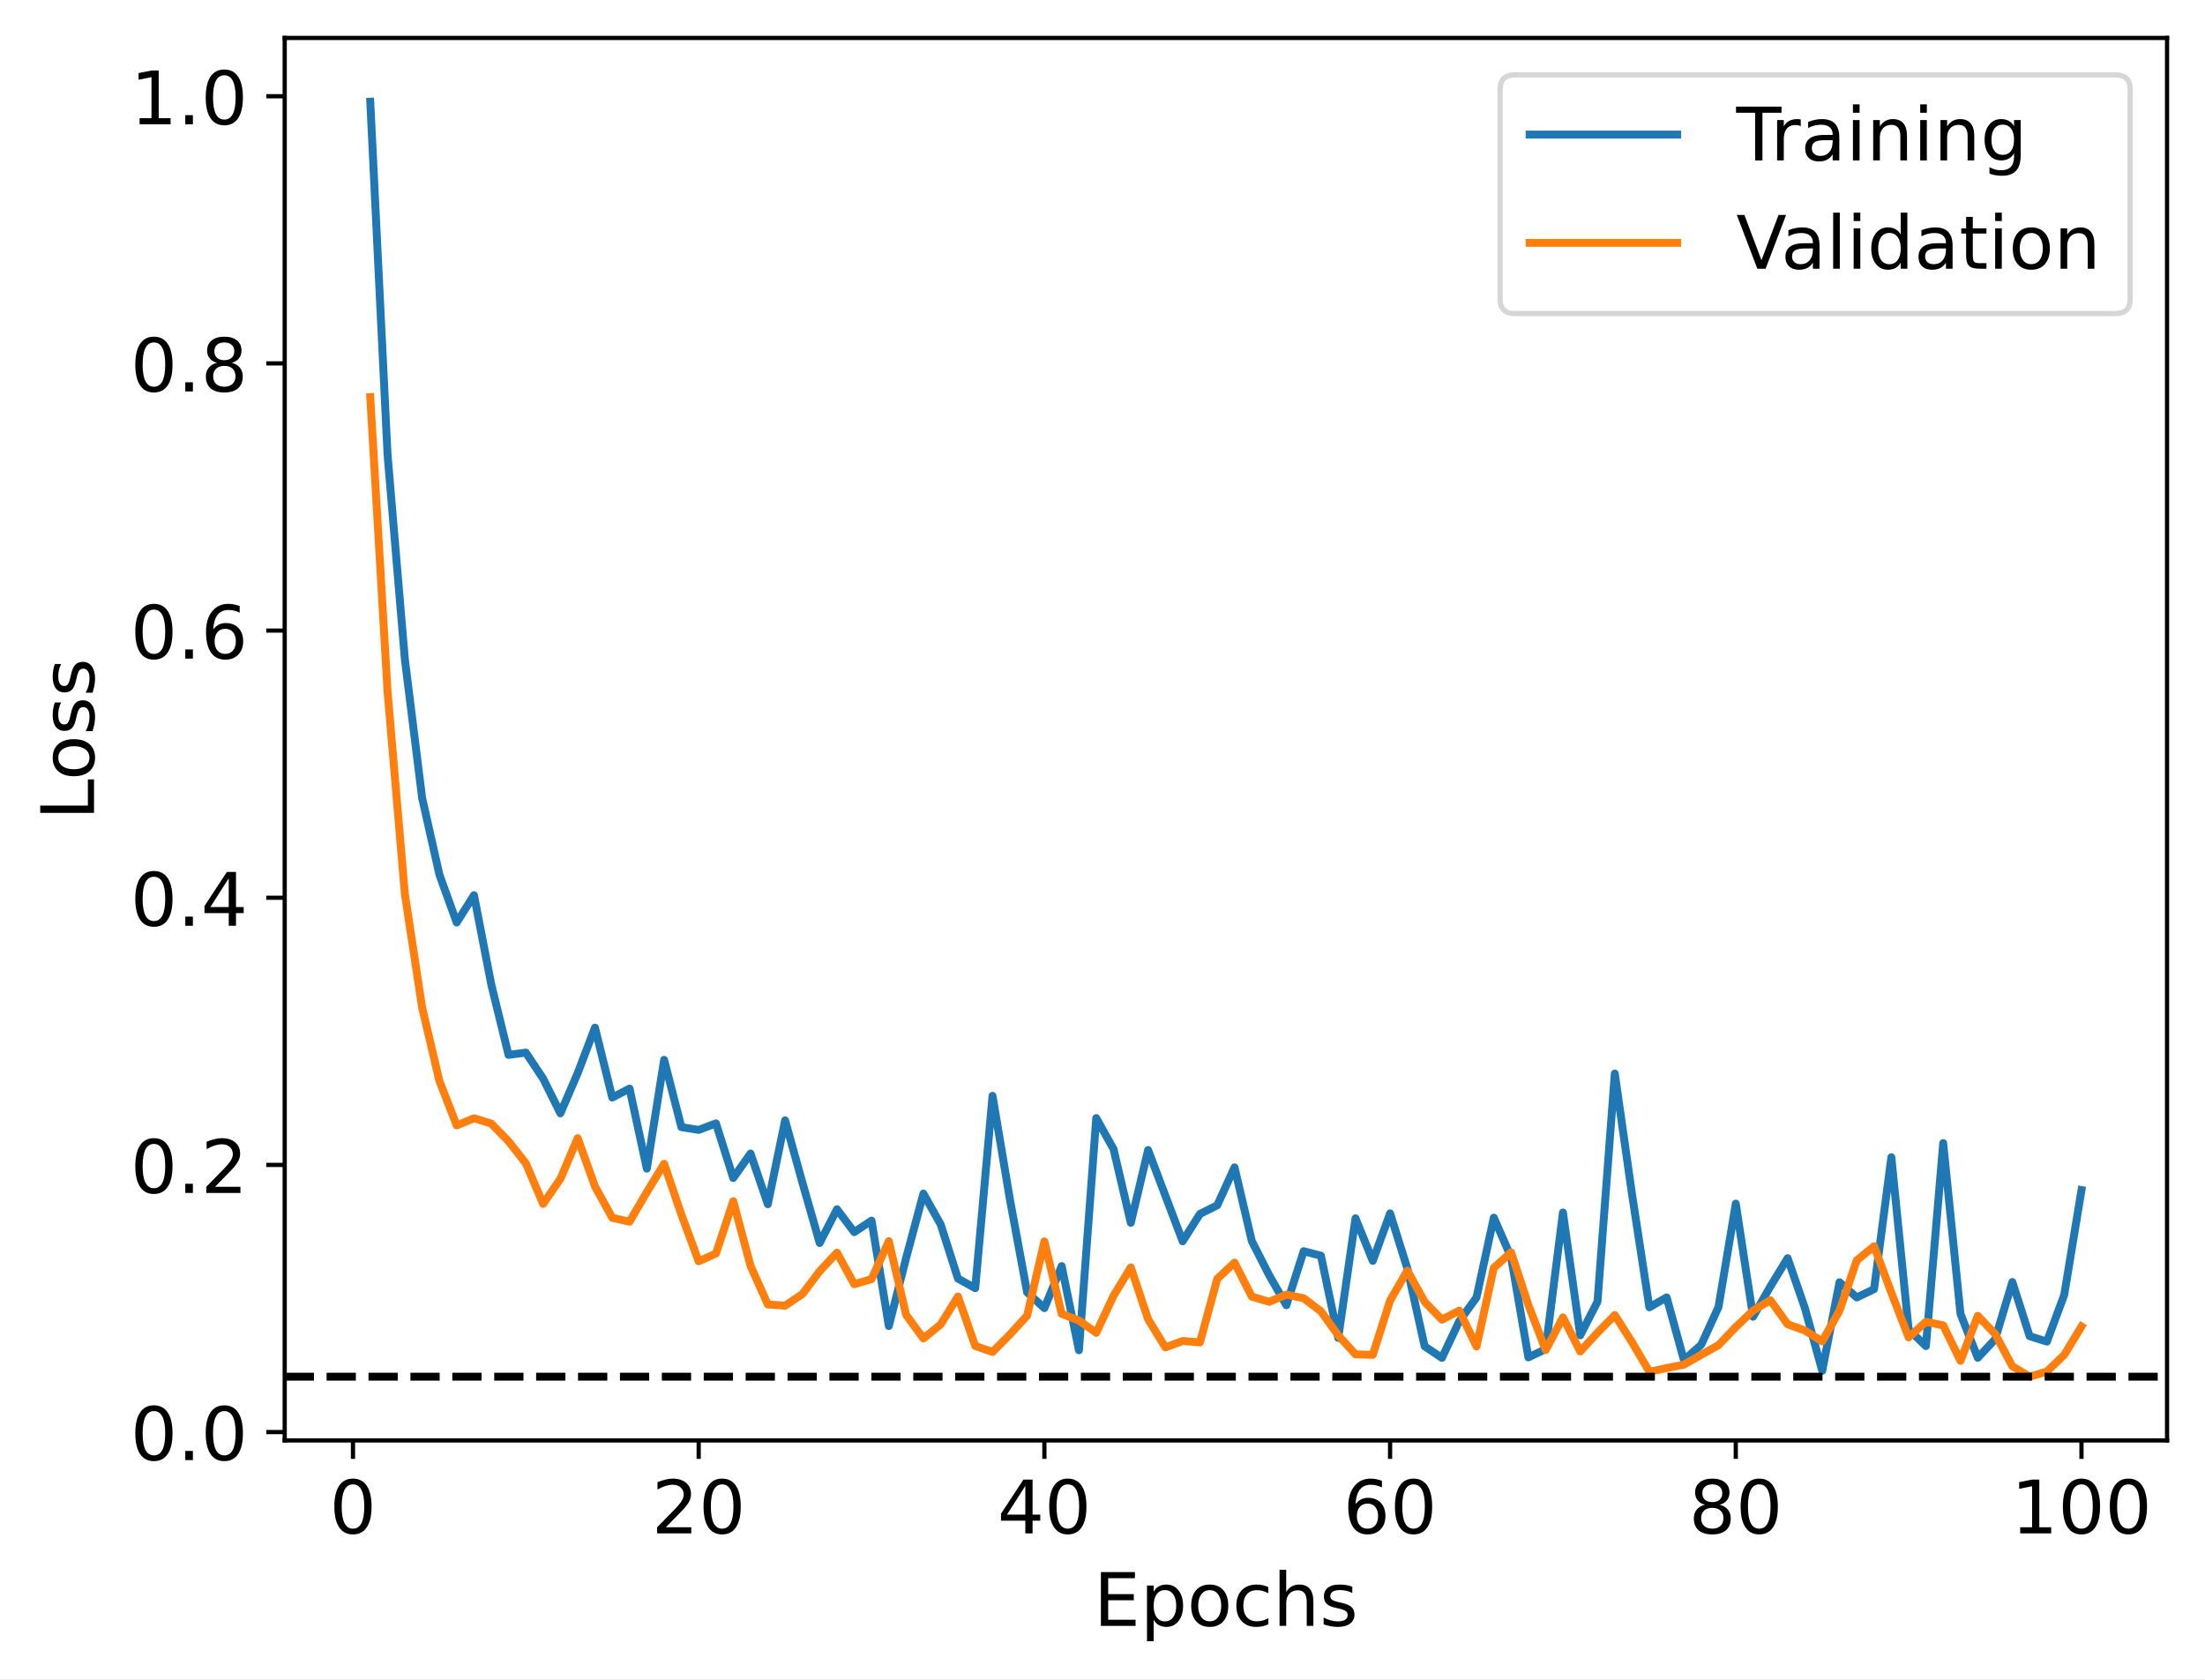
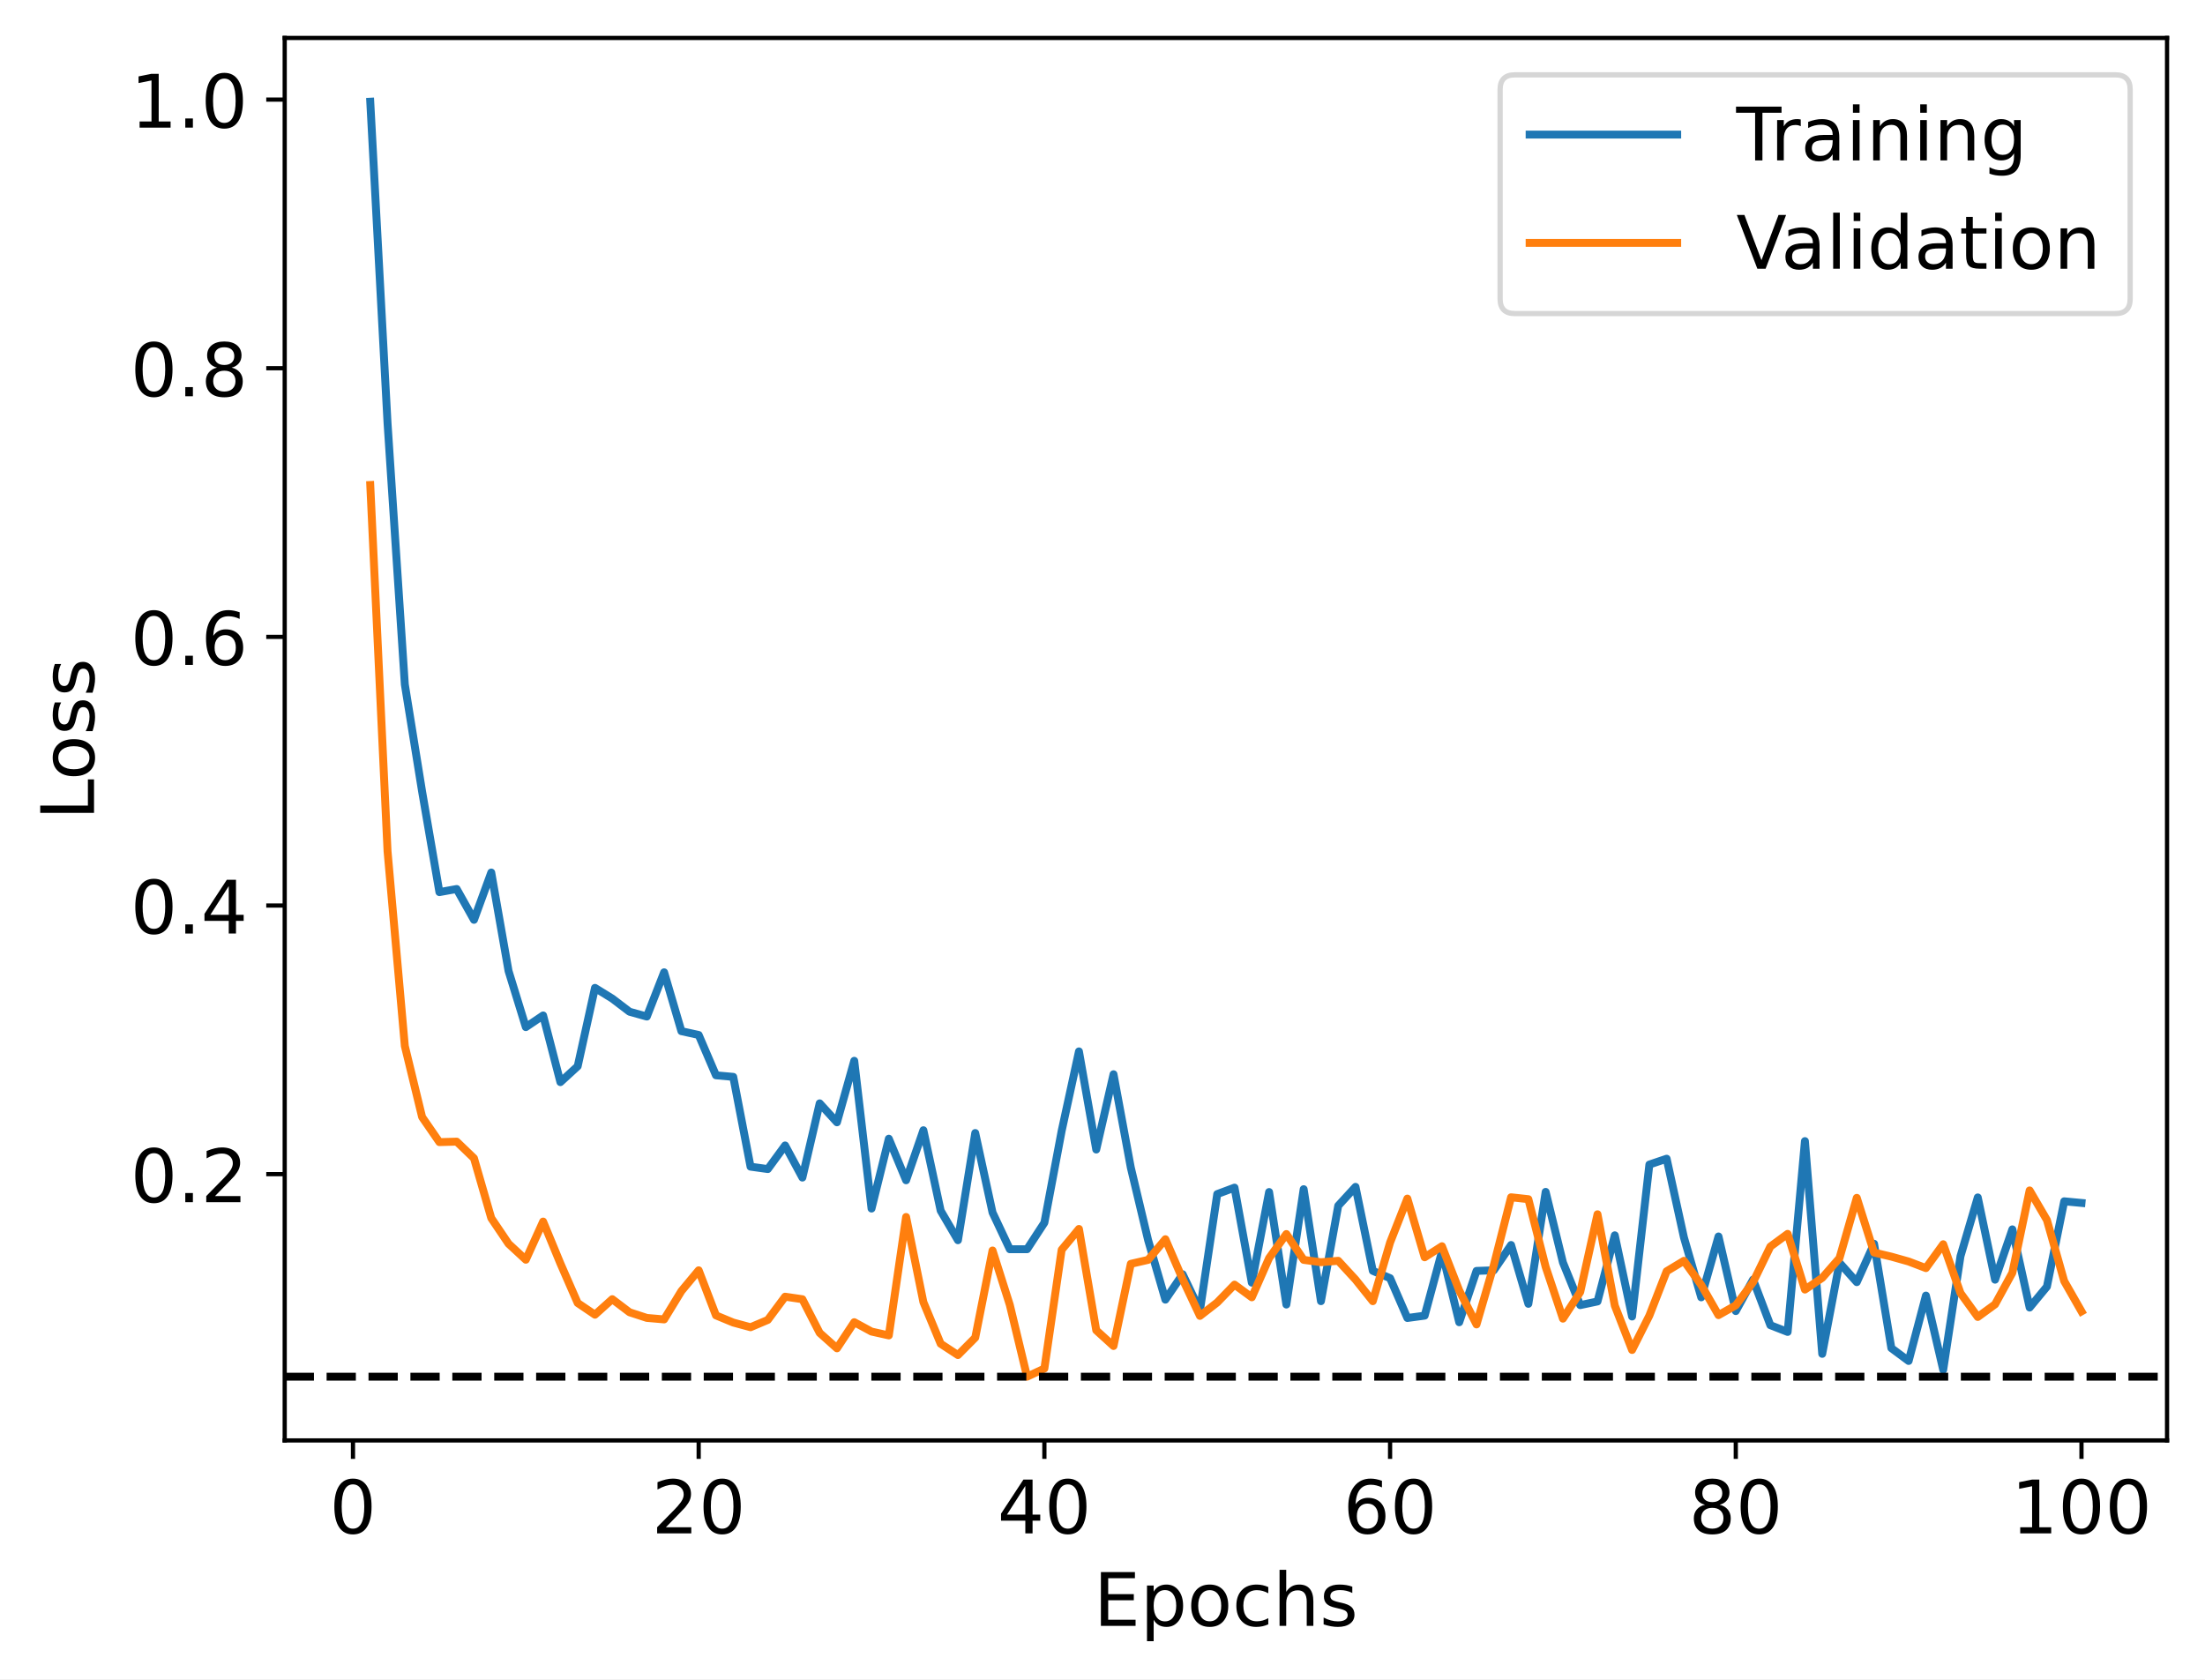
<svg xmlns="http://www.w3.org/2000/svg" xmlns:xlink="http://www.w3.org/1999/xlink" width="418.334pt" height="318.611pt" viewBox="0 0 418.334 318.611" version="1.1">
  <defs>
    <style type="text/css">*{stroke-linejoin: round; stroke-linecap: butt}</style>
  </defs>
  <g id="figure_1">
    <g id="patch_1">
      <path d="M 0 318.611  L 418.334 318.611  L 418.334 0  L 0 0  z " style="fill: #ffffff" />
    </g>
    <g id="axes_1">
      <g id="patch_2">
        <path d="M 54.014 273.312  L 411.134 273.312  L 411.134 7.2  L 54.014 7.2  z " style="fill: #ffffff" />
      </g>
      <g id="matplotlib.axis_1">
        <g id="xtick_1">
          <g id="line2d_1">
            <defs>
-               <path id="mf89d3dc48c" d="M 0 0  L 0 3.5  " style="stroke: #000000; stroke-width: 0.8" />
-             </defs>
-             <g>
-               <use xlink:href="#mf89d3dc48c" x="66.967" y="273.312" style="stroke: #000000; stroke-width: 0.8" />
+               <path id="mdf09a51ed8" d="M 0 0  L 0 3.5  " style="stroke: #000000; stroke-width: 0.8" />
+             </defs>
+             <g>
+               <use xlink:href="#mdf09a51ed8" x="66.967" y="273.312" style="stroke: #000000; stroke-width: 0.8" />
            </g>
          </g>
          <g id="text_1">
            <g transform="translate(62.51339 290.9498) scale(0.14 -0.14)">
              <defs>
                <path id="DejaVuSans-30" d="M 2034 4250  Q 1547 4250 1301 3770  Q 1056 3291 1056 2328  Q 1056 1369 1301 889  Q 1547 409 2034 409  Q 2525 409 2770 889  Q 3016 1369 3016 2328  Q 3016 3291 2770 3770  Q 2525 4250 2034 4250  z M 2034 4750  Q 2819 4750 3233 4129  Q 3647 3509 3647 2328  Q 3647 1150 3233 529  Q 2819 -91 2034 -91  Q 1250 -91 836 529  Q 422 1150 422 2328  Q 422 3509 836 4129  Q 1250 4750 2034 4750  z " transform="scale(0.015625)" />
              </defs>
              <use xlink:href="#DejaVuSans-30" />
            </g>
          </g>
        </g>
        <g id="xtick_2">
          <g id="line2d_2">
            <g>
-               <use xlink:href="#mf89d3dc48c" x="132.554" y="273.312" style="stroke: #000000; stroke-width: 0.8" />
+               <use xlink:href="#mdf09a51ed8" x="132.554" y="273.312" style="stroke: #000000; stroke-width: 0.8" />
            </g>
          </g>
          <g id="text_2">
            <g transform="translate(123.6464 290.9498) scale(0.14 -0.14)">
              <defs>
                <path id="DejaVuSans-32" d="M 1228 531  L 3431 531  L 3431 0  L 469 0  L 469 531  Q 828 903 1448 1529  Q 2069 2156 2228 2338  Q 2531 2678 2651 2914  Q 2772 3150 2772 3378  Q 2772 3750 2511 3984  Q 2250 4219 1831 4219  Q 1534 4219 1204 4116  Q 875 4013 500 3803  L 500 4441  Q 881 4594 1212 4672  Q 1544 4750 1819 4750  Q 2544 4750 2975 4387  Q 3406 4025 3406 3419  Q 3406 3131 3298 2873  Q 3191 2616 2906 2266  Q 2828 2175 2409 1742  Q 1991 1309 1228 531  z " transform="scale(0.015625)" />
              </defs>
              <use xlink:href="#DejaVuSans-32" />
              <use xlink:href="#DejaVuSans-30" x="63.623" />
            </g>
          </g>
        </g>
        <g id="xtick_3">
          <g id="line2d_3">
            <g>
-               <use xlink:href="#mf89d3dc48c" x="198.141" y="273.312" style="stroke: #000000; stroke-width: 0.8" />
+               <use xlink:href="#mdf09a51ed8" x="198.141" y="273.312" style="stroke: #000000; stroke-width: 0.8" />
            </g>
          </g>
          <g id="text_3">
            <g transform="translate(189.2332 290.9498) scale(0.14 -0.14)">
              <defs>
                <path id="DejaVuSans-34" d="M 2419 4116  L 825 1625  L 2419 1625  L 2419 4116  z M 2253 4666  L 3047 4666  L 3047 1625  L 3713 1625  L 3713 1100  L 3047 1100  L 3047 0  L 2419 0  L 2419 1100  L 313 1100  L 313 1709  L 2253 4666  z " transform="scale(0.015625)" />
              </defs>
              <use xlink:href="#DejaVuSans-34" />
              <use xlink:href="#DejaVuSans-30" x="63.623" />
            </g>
          </g>
        </g>
        <g id="xtick_4">
          <g id="line2d_4">
            <g>
-               <use xlink:href="#mf89d3dc48c" x="263.727" y="273.312" style="stroke: #000000; stroke-width: 0.8" />
+               <use xlink:href="#mdf09a51ed8" x="263.727" y="273.312" style="stroke: #000000; stroke-width: 0.8" />
            </g>
          </g>
          <g id="text_4">
            <g transform="translate(254.82 290.9498) scale(0.14 -0.14)">
              <defs>
                <path id="DejaVuSans-36" d="M 2113 2584  Q 1688 2584 1439 2293  Q 1191 2003 1191 1497  Q 1191 994 1439 701  Q 1688 409 2113 409  Q 2538 409 2786 701  Q 3034 994 3034 1497  Q 3034 2003 2786 2293  Q 2538 2584 2113 2584  z M 3366 4563  L 3366 3988  Q 3128 4100 2886 4159  Q 2644 4219 2406 4219  Q 1781 4219 1451 3797  Q 1122 3375 1075 2522  Q 1259 2794 1537 2939  Q 1816 3084 2150 3084  Q 2853 3084 3261 2657  Q 3669 2231 3669 1497  Q 3669 778 3244 343  Q 2819 -91 2113 -91  Q 1303 -91 875 529  Q 447 1150 447 2328  Q 447 3434 972 4092  Q 1497 4750 2381 4750  Q 2619 4750 2861 4703  Q 3103 4656 3366 4563  z " transform="scale(0.015625)" />
              </defs>
              <use xlink:href="#DejaVuSans-36" />
              <use xlink:href="#DejaVuSans-30" x="63.623" />
            </g>
          </g>
        </g>
        <g id="xtick_5">
          <g id="line2d_5">
            <g>
-               <use xlink:href="#mf89d3dc48c" x="329.314" y="273.312" style="stroke: #000000; stroke-width: 0.8" />
+               <use xlink:href="#mdf09a51ed8" x="329.314" y="273.312" style="stroke: #000000; stroke-width: 0.8" />
            </g>
          </g>
          <g id="text_5">
            <g transform="translate(320.4067 290.9498) scale(0.14 -0.14)">
              <defs>
                <path id="DejaVuSans-38" d="M 2034 2216  Q 1584 2216 1326 1975  Q 1069 1734 1069 1313  Q 1069 891 1326 650  Q 1584 409 2034 409  Q 2484 409 2743 651  Q 3003 894 3003 1313  Q 3003 1734 2745 1975  Q 2488 2216 2034 2216  z M 1403 2484  Q 997 2584 770 2862  Q 544 3141 544 3541  Q 544 4100 942 4425  Q 1341 4750 2034 4750  Q 2731 4750 3128 4425  Q 3525 4100 3525 3541  Q 3525 3141 3298 2862  Q 3072 2584 2669 2484  Q 3125 2378 3379 2068  Q 3634 1759 3634 1313  Q 3634 634 3220 271  Q 2806 -91 2034 -91  Q 1263 -91 848 271  Q 434 634 434 1313  Q 434 1759 690 2068  Q 947 2378 1403 2484  z M 1172 3481  Q 1172 3119 1398 2916  Q 1625 2713 2034 2713  Q 2441 2713 2670 2916  Q 2900 3119 2900 3481  Q 2900 3844 2670 4047  Q 2441 4250 2034 4250  Q 1625 4250 1398 4047  Q 1172 3844 1172 3481  z " transform="scale(0.015625)" />
              </defs>
              <use xlink:href="#DejaVuSans-38" />
              <use xlink:href="#DejaVuSans-30" x="63.623" />
            </g>
          </g>
        </g>
        <g id="xtick_6">
          <g id="line2d_6">
            <g>
-               <use xlink:href="#mf89d3dc48c" x="394.901" y="273.312" style="stroke: #000000; stroke-width: 0.8" />
+               <use xlink:href="#mdf09a51ed8" x="394.901" y="273.312" style="stroke: #000000; stroke-width: 0.8" />
            </g>
          </g>
          <g id="text_6">
            <g transform="translate(381.5398 290.9498) scale(0.14 -0.14)">
              <defs>
                <path id="DejaVuSans-31" d="M 794 531  L 1825 531  L 1825 4091  L 703 3866  L 703 4441  L 1819 4666  L 2450 4666  L 2450 531  L 3481 531  L 3481 0  L 794 0  L 794 531  z " transform="scale(0.015625)" />
              </defs>
              <use xlink:href="#DejaVuSans-31" />
              <use xlink:href="#DejaVuSans-30" x="63.623" />
              <use xlink:href="#DejaVuSans-30" x="127.246" />
            </g>
          </g>
        </g>
        <g id="text_7">
          <g transform="translate(207.4919 308.4992) scale(0.14 -0.14)">
            <defs>
              <path id="DejaVuSans-45" d="M 628 4666  L 3578 4666  L 3578 4134  L 1259 4134  L 1259 2753  L 3481 2753  L 3481 2222  L 1259 2222  L 1259 531  L 3634 531  L 3634 0  L 628 0  L 628 4666  z " transform="scale(0.015625)" />
              <path id="DejaVuSans-70" d="M 1159 525  L 1159 -1331  L 581 -1331  L 581 3500  L 1159 3500  L 1159 2969  Q 1341 3281 1617 3432  Q 1894 3584 2278 3584  Q 2916 3584 3314 3078  Q 3713 2572 3713 1747  Q 3713 922 3314 415  Q 2916 -91 2278 -91  Q 1894 -91 1617 61  Q 1341 213 1159 525  z M 3116 1747  Q 3116 2381 2855 2742  Q 2594 3103 2138 3103  Q 1681 3103 1420 2742  Q 1159 2381 1159 1747  Q 1159 1113 1420 752  Q 1681 391 2138 391  Q 2594 391 2855 752  Q 3116 1113 3116 1747  z " transform="scale(0.015625)" />
              <path id="DejaVuSans-6f" d="M 1959 3097  Q 1497 3097 1228 2736  Q 959 2375 959 1747  Q 959 1119 1226 758  Q 1494 397 1959 397  Q 2419 397 2687 759  Q 2956 1122 2956 1747  Q 2956 2369 2687 2733  Q 2419 3097 1959 3097  z M 1959 3584  Q 2709 3584 3137 3096  Q 3566 2609 3566 1747  Q 3566 888 3137 398  Q 2709 -91 1959 -91  Q 1206 -91 779 398  Q 353 888 353 1747  Q 353 2609 779 3096  Q 1206 3584 1959 3584  z " transform="scale(0.015625)" />
              <path id="DejaVuSans-63" d="M 3122 3366  L 3122 2828  Q 2878 2963 2633 3030  Q 2388 3097 2138 3097  Q 1578 3097 1268 2742  Q 959 2388 959 1747  Q 959 1106 1268 751  Q 1578 397 2138 397  Q 2388 397 2633 464  Q 2878 531 3122 666  L 3122 134  Q 2881 22 2623 -34  Q 2366 -91 2075 -91  Q 1284 -91 818 406  Q 353 903 353 1747  Q 353 2603 823 3093  Q 1294 3584 2113 3584  Q 2378 3584 2631 3529  Q 2884 3475 3122 3366  z " transform="scale(0.015625)" />
              <path id="DejaVuSans-68" d="M 3513 2113  L 3513 0  L 2938 0  L 2938 2094  Q 2938 2591 2744 2837  Q 2550 3084 2163 3084  Q 1697 3084 1428 2787  Q 1159 2491 1159 1978  L 1159 0  L 581 0  L 581 4863  L 1159 4863  L 1159 2956  Q 1366 3272 1645 3428  Q 1925 3584 2291 3584  Q 2894 3584 3203 3211  Q 3513 2838 3513 2113  z " transform="scale(0.015625)" />
              <path id="DejaVuSans-73" d="M 2834 3397  L 2834 2853  Q 2591 2978 2328 3040  Q 2066 3103 1784 3103  Q 1356 3103 1142 2972  Q 928 2841 928 2578  Q 928 2378 1081 2264  Q 1234 2150 1697 2047  L 1894 2003  Q 2506 1872 2764 1633  Q 3022 1394 3022 966  Q 3022 478 2636 193  Q 2250 -91 1575 -91  Q 1294 -91 989 -36  Q 684 19 347 128  L 347 722  Q 666 556 975 473  Q 1284 391 1588 391  Q 1994 391 2212 530  Q 2431 669 2431 922  Q 2431 1156 2273 1281  Q 2116 1406 1581 1522  L 1381 1569  Q 847 1681 609 1914  Q 372 2147 372 2553  Q 372 3047 722 3315  Q 1072 3584 1716 3584  Q 2034 3584 2315 3537  Q 2597 3491 2834 3397  z " transform="scale(0.015625)" />
            </defs>
            <use xlink:href="#DejaVuSans-45" />
            <use xlink:href="#DejaVuSans-70" x="63.184" />
            <use xlink:href="#DejaVuSans-6f" x="126.66" />
            <use xlink:href="#DejaVuSans-63" x="187.842" />
            <use xlink:href="#DejaVuSans-68" x="242.822" />
            <use xlink:href="#DejaVuSans-73" x="306.201" />
          </g>
        </g>
      </g>
      <g id="matplotlib.axis_2">
        <g id="ytick_1">
          <g id="line2d_7">
            <defs>
-               <path id="mda1cda0520" d="M 0 0  L -3.5 0  " style="stroke: #000000; stroke-width: 0.8" />
-             </defs>
-             <g>
-               <use xlink:href="#mda1cda0520" x="54.014" y="271.726" style="stroke: #000000; stroke-width: 0.8" />
+               <path id="ma3d31a1660" d="M 0 0  L -3.5 0  " style="stroke: #000000; stroke-width: 0.8" />
+             </defs>
+             <g>
+               <use xlink:href="#ma3d31a1660" x="54.014" y="222.789" style="stroke: #000000; stroke-width: 0.8" />
            </g>
          </g>
          <g id="text_8">
-             <g transform="translate(24.74938 277.0449) scale(0.14 -0.14)">
+             <g transform="translate(24.74938 228.1074) scale(0.14 -0.14)">
              <defs>
                <path id="DejaVuSans-2e" d="M 684 794  L 1344 794  L 1344 0  L 684 0  L 684 794  z " transform="scale(0.015625)" />
              </defs>
              <use xlink:href="#DejaVuSans-30" />
              <use xlink:href="#DejaVuSans-2e" x="63.623" />
-               <use xlink:href="#DejaVuSans-30" x="95.41" />
+               <use xlink:href="#DejaVuSans-32" x="95.41" />
            </g>
          </g>
        </g>
        <g id="ytick_2">
          <g id="line2d_8">
            <g>
-               <use xlink:href="#mda1cda0520" x="54.014" y="221.033" style="stroke: #000000; stroke-width: 0.8" />
+               <use xlink:href="#ma3d31a1660" x="54.014" y="171.815" style="stroke: #000000; stroke-width: 0.8" />
            </g>
          </g>
          <g id="text_9">
-             <g transform="translate(24.74938 226.3524) scale(0.14 -0.14)">
-               <use xlink:href="#DejaVuSans-30" />
-               <use xlink:href="#DejaVuSans-2e" x="63.623" />
-               <use xlink:href="#DejaVuSans-32" x="95.41" />
+             <g transform="translate(24.74938 177.1339) scale(0.14 -0.14)">
+               <use xlink:href="#DejaVuSans-30" />
+               <use xlink:href="#DejaVuSans-2e" x="63.623" />
+               <use xlink:href="#DejaVuSans-34" x="95.41" />
            </g>
          </g>
        </g>
        <g id="ytick_3">
          <g id="line2d_9">
            <g>
-               <use xlink:href="#mda1cda0520" x="54.014" y="170.341" style="stroke: #000000; stroke-width: 0.8" />
+               <use xlink:href="#ma3d31a1660" x="54.014" y="120.842" style="stroke: #000000; stroke-width: 0.8" />
            </g>
          </g>
          <g id="text_10">
-             <g transform="translate(24.74938 175.6598) scale(0.14 -0.14)">
-               <use xlink:href="#DejaVuSans-30" />
-               <use xlink:href="#DejaVuSans-2e" x="63.623" />
-               <use xlink:href="#DejaVuSans-34" x="95.41" />
+             <g transform="translate(24.74938 126.1604) scale(0.14 -0.14)">
+               <use xlink:href="#DejaVuSans-30" />
+               <use xlink:href="#DejaVuSans-2e" x="63.623" />
+               <use xlink:href="#DejaVuSans-36" x="95.41" />
            </g>
          </g>
        </g>
        <g id="ytick_4">
          <g id="line2d_10">
            <g>
-               <use xlink:href="#mda1cda0520" x="54.014" y="119.648" style="stroke: #000000; stroke-width: 0.8" />
+               <use xlink:href="#ma3d31a1660" x="54.014" y="69.868" style="stroke: #000000; stroke-width: 0.8" />
            </g>
          </g>
          <g id="text_11">
-             <g transform="translate(24.74938 124.9672) scale(0.14 -0.14)">
-               <use xlink:href="#DejaVuSans-30" />
-               <use xlink:href="#DejaVuSans-2e" x="63.623" />
-               <use xlink:href="#DejaVuSans-36" x="95.41" />
+             <g transform="translate(24.74938 75.18692) scale(0.14 -0.14)">
+               <use xlink:href="#DejaVuSans-30" />
+               <use xlink:href="#DejaVuSans-2e" x="63.623" />
+               <use xlink:href="#DejaVuSans-38" x="95.41" />
            </g>
          </g>
        </g>
        <g id="ytick_5">
          <g id="line2d_11">
            <g>
-               <use xlink:href="#mda1cda0520" x="54.014" y="68.956" style="stroke: #000000; stroke-width: 0.8" />
+               <use xlink:href="#ma3d31a1660" x="54.014" y="18.895" style="stroke: #000000; stroke-width: 0.8" />
            </g>
          </g>
          <g id="text_12">
-             <g transform="translate(24.74938 74.27468) scale(0.14 -0.14)">
-               <use xlink:href="#DejaVuSans-30" />
-               <use xlink:href="#DejaVuSans-2e" x="63.623" />
-               <use xlink:href="#DejaVuSans-38" x="95.41" />
-             </g>
-           </g>
-         </g>
-         <g id="ytick_6">
-           <g id="line2d_12">
-             <g>
-               <use xlink:href="#mda1cda0520" x="54.014" y="18.263" style="stroke: #000000; stroke-width: 0.8" />
-             </g>
-           </g>
-           <g id="text_13">
-             <g transform="translate(24.74938 23.58212) scale(0.14 -0.14)">
+             <g transform="translate(24.74938 24.21342) scale(0.14 -0.14)">
              <use xlink:href="#DejaVuSans-31" />
              <use xlink:href="#DejaVuSans-2e" x="63.623" />
              <use xlink:href="#DejaVuSans-30" x="95.41" />
            </g>
          </g>
        </g>
-         <g id="text_14">
+         <g id="text_13">
          <g transform="translate(17.83781 155.6101) rotate(-90) scale(0.14 -0.14)">
            <defs>
              <path id="DejaVuSans-4c" d="M 628 4666  L 1259 4666  L 1259 531  L 3531 531  L 3531 0  L 628 0  L 628 4666  z " transform="scale(0.015625)" />
            </defs>
            <use xlink:href="#DejaVuSans-4c" />
            <use xlink:href="#DejaVuSans-6f" x="53.963" />
            <use xlink:href="#DejaVuSans-73" x="115.145" />
            <use xlink:href="#DejaVuSans-73" x="167.244" />
          </g>
        </g>
      </g>
+       <g id="line2d_12">
+         <path d="M 70.246 19.296  L 73.526 80.31  L 76.805 129.874  L 80.084 150.201  L 83.364 169.273  L 86.643 168.682  L 89.923 174.533  L 93.202 165.555  L 96.481 184.234  L 99.761 194.89  L 103.04 192.674  L 106.319 205.326  L 109.599 202.316  L 112.878 187.444  L 116.157 189.471  L 119.437 191.969  L 122.716 192.886  L 125.995 184.488  L 129.275 195.658  L 132.554 196.377  L 135.833 204.032  L 139.113 204.328  L 142.392 221.368  L 145.671 221.824  L 148.951 217.346  L 152.23 223.439  L 155.509 209.354  L 158.789 212.951  L 162.068 201.28  L 165.347 229.318  L 168.627 216.065  L 171.906 223.951  L 175.185 214.456  L 178.465 229.722  L 181.744 235.324  L 185.023 214.983  L 188.303 230.07  L 191.582 237.035  L 194.861 237.03  L 198.141 232  L 201.42 214.576  L 204.699 199.499  L 207.979 218.119  L 211.258 203.833  L 214.537 221.54  L 217.817 235.295  L 221.096 246.601  L 224.375 241.787  L 227.655 248.639  L 230.934 226.57  L 234.213 225.347  L 237.493 243.377  L 240.772 226.18  L 244.051 247.528  L 247.331 225.639  L 250.61 246.891  L 253.889 228.78  L 257.169 225.201  L 260.448 241.132  L 263.727 242.525  L 267.007 250.082  L 270.286 249.635  L 273.565 237.482  L 276.845 250.891  L 280.124 241.147  L 283.404 241.032  L 286.683 236.23  L 289.962 247.394  L 293.242 226.152  L 296.521 239.552  L 299.8 247.639  L 303.08 246.943  L 306.359 234.393  L 309.638 249.802  L 312.918 220.968  L 316.197 219.859  L 319.476 234.801  L 322.756 246.162  L 326.035 234.615  L 329.314 248.771  L 332.594 242.797  L 335.873 251.448  L 339.152 252.725  L 342.432 216.519  L 345.711 256.885  L 348.99 239.608  L 352.27 243.278  L 355.549 235.997  L 358.828 255.798  L 362.108 258.234  L 365.387 245.829  L 368.666 259.921  L 371.946 238.353  L 375.225 227.204  L 378.504 242.811  L 381.784 233.266  L 385.063 248.101  L 388.342 244.133  L 391.622 227.942  L 394.901 228.25  " clip-path="url(#p5cef264668)" style="fill: none; stroke: #1f77b4; stroke-width: 1.5; stroke-linecap: square" />
+       </g>
      <g id="line2d_13">
-         <path d="M 70.246 19.296  L 73.526 86.26  L 76.805 125.032  L 80.084 151.395  L 83.364 165.963  L 86.643 175.041  L 89.923 169.85  L 93.202 186.794  L 96.481 200.159  L 99.761 199.723  L 103.04 204.658  L 106.319 211.246  L 109.599 203.617  L 112.878 194.99  L 116.157 208.256  L 119.437 206.554  L 122.716 221.746  L 125.995 201.099  L 129.275 213.871  L 132.554 214.393  L 135.833 213.152  L 139.113 223.526  L 142.392 218.869  L 145.671 228.492  L 148.951 212.585  L 152.23 224.382  L 155.509 235.852  L 158.789 229.451  L 162.068 233.789  L 165.347 231.605  L 168.627 251.612  L 171.906 238.714  L 175.185 226.482  L 178.465 232.333  L 181.744 242.606  L 185.023 244.425  L 188.303 207.928  L 191.582 227.472  L 194.861 245.199  L 198.141 248.21  L 201.42 240.234  L 204.699 256.208  L 207.979 212.149  L 211.258 218.021  L 214.537 232.02  L 217.817 218.211  L 221.096 226.89  L 224.375 235.527  L 227.655 230.335  L 230.934 228.707  L 234.213 221.501  L 237.493 235.479  L 240.772 241.933  L 244.051 247.663  L 247.331 237.408  L 250.61 238.267  L 253.889 253.868  L 257.169 231.163  L 260.448 239.246  L 263.727 230.232  L 267.007 240.694  L 270.286 255.456  L 273.565 257.656  L 276.845 250.703  L 280.124 246.183  L 283.404 231.042  L 286.683 238.536  L 289.962 257.553  L 293.242 255.995  L 296.521 230.061  L 299.8 253.371  L 303.08 246.976  L 306.359 203.702  L 309.638 226.672  L 312.918 248.055  L 316.197 246.176  L 319.476 258.07  L 322.756 255.16  L 326.035 247.995  L 329.314 228.388  L 332.594 249.847  L 335.873 244.097  L 339.152 238.732  L 342.432 248.218  L 345.711 260.102  L 348.99 243.297  L 352.27 246.186  L 355.549 244.61  L 358.828 219.579  L 362.108 252.257  L 365.387 255.413  L 368.666 216.895  L 371.946 249.298  L 375.225 257.638  L 378.504 254.132  L 381.784 243.257  L 385.063 253.527  L 388.342 254.565  L 391.622 245.713  L 394.901 225.808  " clip-path="url(#p0294ee38ca)" style="fill: none; stroke: #1f77b4; stroke-width: 1.5; stroke-linecap: square" />
+         <path d="M 70.246 92.026  L 73.526 161.522  L 76.805 198.479  L 80.084 211.957  L 83.364 216.711  L 86.643 216.619  L 89.923 219.771  L 93.202 231.128  L 96.481 235.99  L 99.761 239.026  L 103.04 231.786  L 106.319 239.735  L 109.599 247.24  L 112.878 249.457  L 116.157 246.511  L 119.437 248.996  L 122.716 250.067  L 125.995 250.35  L 129.275 244.972  L 132.554 241.032  L 135.833 249.588  L 139.113 250.947  L 142.392 251.835  L 145.671 250.447  L 148.951 246.039  L 152.23 246.52  L 155.509 252.909  L 158.789 255.835  L 162.068 250.876  L 165.347 252.658  L 168.627 253.386  L 171.906 230.914  L 175.185 247.067  L 178.465 254.969  L 181.744 257.114  L 185.023 253.809  L 188.303 237.272  L 191.582 247.604  L 194.861 261.216  L 198.141 259.67  L 201.42 237.139  L 204.699 233.185  L 207.979 252.413  L 211.258 255.392  L 214.537 239.807  L 217.817 239.056  L 221.096 235.137  L 224.375 242.719  L 227.655 249.683  L 230.934 247.135  L 234.213 243.753  L 237.493 246.158  L 240.772 238.717  L 244.051 234.151  L 247.331 239.051  L 250.61 239.503  L 253.889 239.228  L 257.169 242.788  L 260.448 246.892  L 263.727 235.765  L 267.007 227.424  L 270.286 238.563  L 273.565 236.465  L 276.845 244.865  L 280.124 251.302  L 283.404 240.066  L 286.683 227.176  L 289.962 227.537  L 293.242 240.379  L 296.521 250.206  L 299.8 245.159  L 303.08 230.4  L 306.359 247.733  L 309.638 256.15  L 312.918 249.628  L 316.197 241.213  L 319.476 239.234  L 322.756 243.812  L 326.035 249.537  L 329.314 247.685  L 332.594 243.281  L 335.873 236.531  L 339.152 234.119  L 342.432 244.688  L 345.711 242.47  L 348.99 238.717  L 352.27 227.283  L 355.549 237.663  L 358.828 238.44  L 362.108 239.364  L 365.387 240.615  L 368.666 236.088  L 371.946 245.355  L 375.225 249.885  L 378.504 247.491  L 381.784 241.503  L 385.063 225.876  L 388.342 231.492  L 391.622 243.086  L 394.901 248.832  " clip-path="url(#p5cef264668)" style="fill: none; stroke: #ff7f0e; stroke-width: 1.5; stroke-linecap: square" />
      </g>
      <g id="line2d_14">
-         <path d="M 70.246 75.348  L 73.526 131.211  L 76.805 169.561  L 80.084 191.175  L 83.364 205.1  L 86.643 213.538  L 89.923 212.18  L 93.202 213.193  L 96.481 216.552  L 99.761 220.733  L 103.04 228.427  L 106.319 223.679  L 109.599 215.957  L 112.878 225.115  L 116.157 231.074  L 119.437 231.81  L 122.716 226.194  L 125.995 220.822  L 129.275 230.462  L 132.554 239.325  L 135.833 237.847  L 139.113 227.916  L 142.392 240.186  L 145.671 247.515  L 148.951 247.74  L 152.23 245.542  L 155.509 241.203  L 158.789 237.679  L 162.068 243.672  L 165.347 242.706  L 168.627 235.501  L 171.906 249.483  L 175.185 253.966  L 178.465 251.299  L 181.744 246.007  L 185.023 255.386  L 188.303 256.521  L 191.582 253.229  L 194.861 249.643  L 198.141 235.54  L 201.42 249.293  L 204.699 250.571  L 207.979 252.884  L 211.258 245.862  L 214.537 240.486  L 217.817 250.318  L 221.096 255.663  L 224.375 254.44  L 227.655 254.711  L 230.934 242.668  L 234.213 239.567  L 237.493 246.017  L 240.772 247.017  L 244.051 245.641  L 247.331 246.336  L 250.61 248.809  L 253.889 253.372  L 257.169 256.983  L 260.448 257.071  L 263.727 246.772  L 267.007 241.093  L 270.286 247.023  L 273.565 250.398  L 276.845 248.674  L 280.124 255.491  L 283.404 240.569  L 286.683 237.619  L 289.962 247.601  L 293.242 256.176  L 296.521 249.964  L 299.8 256.437  L 303.08 252.866  L 306.359 249.522  L 309.638 254.691  L 312.918 260.275  L 316.197 259.586  L 319.476 258.931  L 322.756 257.069  L 326.035 255.234  L 329.314 251.8  L 332.594 248.67  L 335.873 246.711  L 339.152 251.269  L 342.432 252.461  L 345.711 254.523  L 348.99 248.697  L 352.27 239.141  L 355.549 236.465  L 358.828 245.285  L 362.108 253.762  L 365.387 250.813  L 368.666 251.479  L 371.946 258.213  L 375.225 249.667  L 378.504 253.103  L 381.784 259.226  L 385.063 261.216  L 388.342 260.239  L 391.622 257.08  L 394.901 251.69  " clip-path="url(#p0294ee38ca)" style="fill: none; stroke: #ff7f0e; stroke-width: 1.5; stroke-linecap: square" />
-       </g>
-       <g id="line2d_15">
-         <path d="M 54.014 261.216  L 411.134 261.216  " clip-path="url(#p0294ee38ca)" style="fill: none; stroke-dasharray: 5.55,2.4; stroke-dashoffset: 0; stroke: #000000; stroke-width: 1.5" />
+         <path d="M 54.014 261.216  L 411.134 261.216  " clip-path="url(#p5cef264668)" style="fill: none; stroke-dasharray: 5.55,2.4; stroke-dashoffset: 0; stroke: #000000; stroke-width: 1.5" />
      </g>
      <g id="patch_3">
        <path d="M 54.014 273.312  L 54.014 7.2  " style="fill: none; stroke: #000000; stroke-width: 0.8; stroke-linejoin: miter; stroke-linecap: square" />
      </g>
      <g id="patch_4">
        <path d="M 411.134 273.312  L 411.134 7.2  " style="fill: none; stroke: #000000; stroke-width: 0.8; stroke-linejoin: miter; stroke-linecap: square" />
      </g>
      <g id="patch_5">
        <path d="M 54.014 273.312  L 411.134 273.312  " style="fill: none; stroke: #000000; stroke-width: 0.8; stroke-linejoin: miter; stroke-linecap: square" />
      </g>
      <g id="patch_6">
        <path d="M 54.014 7.2  L 411.134 7.2  " style="fill: none; stroke: #000000; stroke-width: 0.8; stroke-linejoin: miter; stroke-linecap: square" />
      </g>
      <g id="legend_1">
        <g id="patch_7">
          <path d="M 287.4 59.499  L 401.334 59.499  Q 404.134 59.499 404.134 56.699  L 404.134 17  Q 404.134 14.2 401.334 14.2  L 287.4 14.2  Q 284.6 14.2 284.6 17  L 284.6 56.699  Q 284.6 59.499 287.4 59.499  z " style="fill: #ffffff; opacity: 0.8; stroke: #cccccc; stroke-linejoin: miter" />
        </g>
-         <g id="line2d_16">
+         <g id="line2d_15">
          <path d="M 290.2 25.538  L 304.2 25.538  L 318.2 25.538  " style="fill: none; stroke: #1f77b4; stroke-width: 1.5; stroke-linecap: square" />
        </g>
-         <g id="text_15">
+         <g id="text_14">
          <g transform="translate(329.4 30.43781) scale(0.14 -0.14)">
            <defs>
              <path id="DejaVuSans-54" d="M -19 4666  L 3928 4666  L 3928 4134  L 2272 4134  L 2272 0  L 1638 0  L 1638 4134  L -19 4134  L -19 4666  z " transform="scale(0.015625)" />
              <path id="DejaVuSans-72" d="M 2631 2963  Q 2534 3019 2420 3045  Q 2306 3072 2169 3072  Q 1681 3072 1420 2755  Q 1159 2438 1159 1844  L 1159 0  L 581 0  L 581 3500  L 1159 3500  L 1159 2956  Q 1341 3275 1631 3429  Q 1922 3584 2338 3584  Q 2397 3584 2469 3576  Q 2541 3569 2628 3553  L 2631 2963  z " transform="scale(0.015625)" />
              <path id="DejaVuSans-61" d="M 2194 1759  Q 1497 1759 1228 1600  Q 959 1441 959 1056  Q 959 750 1161 570  Q 1363 391 1709 391  Q 2188 391 2477 730  Q 2766 1069 2766 1631  L 2766 1759  L 2194 1759  z M 3341 1997  L 3341 0  L 2766 0  L 2766 531  Q 2569 213 2275 61  Q 1981 -91 1556 -91  Q 1019 -91 701 211  Q 384 513 384 1019  Q 384 1609 779 1909  Q 1175 2209 1959 2209  L 2766 2209  L 2766 2266  Q 2766 2663 2505 2880  Q 2244 3097 1772 3097  Q 1472 3097 1187 3025  Q 903 2953 641 2809  L 641 3341  Q 956 3463 1253 3523  Q 1550 3584 1831 3584  Q 2591 3584 2966 3190  Q 3341 2797 3341 1997  z " transform="scale(0.015625)" />
              <path id="DejaVuSans-69" d="M 603 3500  L 1178 3500  L 1178 0  L 603 0  L 603 3500  z M 603 4863  L 1178 4863  L 1178 4134  L 603 4134  L 603 4863  z " transform="scale(0.015625)" />
              <path id="DejaVuSans-6e" d="M 3513 2113  L 3513 0  L 2938 0  L 2938 2094  Q 2938 2591 2744 2837  Q 2550 3084 2163 3084  Q 1697 3084 1428 2787  Q 1159 2491 1159 1978  L 1159 0  L 581 0  L 581 3500  L 1159 3500  L 1159 2956  Q 1366 3272 1645 3428  Q 1925 3584 2291 3584  Q 2894 3584 3203 3211  Q 3513 2838 3513 2113  z " transform="scale(0.015625)" />
              <path id="DejaVuSans-67" d="M 2906 1791  Q 2906 2416 2648 2759  Q 2391 3103 1925 3103  Q 1463 3103 1205 2759  Q 947 2416 947 1791  Q 947 1169 1205 825  Q 1463 481 1925 481  Q 2391 481 2648 825  Q 2906 1169 2906 1791  z M 3481 434  Q 3481 -459 3084 -895  Q 2688 -1331 1869 -1331  Q 1566 -1331 1297 -1286  Q 1028 -1241 775 -1147  L 775 -588  Q 1028 -725 1275 -790  Q 1522 -856 1778 -856  Q 2344 -856 2625 -561  Q 2906 -266 2906 331  L 2906 616  Q 2728 306 2450 153  Q 2172 0 1784 0  Q 1141 0 747 490  Q 353 981 353 1791  Q 353 2603 747 3093  Q 1141 3584 1784 3584  Q 2172 3584 2450 3431  Q 2728 3278 2906 2969  L 2906 3500  L 3481 3500  L 3481 434  z " transform="scale(0.015625)" />
            </defs>
            <use xlink:href="#DejaVuSans-54" />
            <use xlink:href="#DejaVuSans-72" x="46.334" />
            <use xlink:href="#DejaVuSans-61" x="87.447" />
            <use xlink:href="#DejaVuSans-69" x="148.727" />
            <use xlink:href="#DejaVuSans-6e" x="176.51" />
            <use xlink:href="#DejaVuSans-69" x="239.889" />
            <use xlink:href="#DejaVuSans-6e" x="267.672" />
            <use xlink:href="#DejaVuSans-67" x="331.051" />
          </g>
        </g>
-         <g id="line2d_17">
+         <g id="line2d_16">
          <path d="M 290.2 46.087  L 304.2 46.087  L 318.2 46.087  " style="fill: none; stroke: #ff7f0e; stroke-width: 1.5; stroke-linecap: square" />
        </g>
-         <g id="text_16">
+         <g id="text_15">
          <g transform="translate(329.4 50.98719) scale(0.14 -0.14)">
            <defs>
              <path id="DejaVuSans-56" d="M 1831 0  L 50 4666  L 709 4666  L 2188 738  L 3669 4666  L 4325 4666  L 2547 0  L 1831 0  z " transform="scale(0.015625)" />
              <path id="DejaVuSans-6c" d="M 603 4863  L 1178 4863  L 1178 0  L 603 0  L 603 4863  z " transform="scale(0.015625)" />
              <path id="DejaVuSans-64" d="M 2906 2969  L 2906 4863  L 3481 4863  L 3481 0  L 2906 0  L 2906 525  Q 2725 213 2448 61  Q 2172 -91 1784 -91  Q 1150 -91 751 415  Q 353 922 353 1747  Q 353 2572 751 3078  Q 1150 3584 1784 3584  Q 2172 3584 2448 3432  Q 2725 3281 2906 2969  z M 947 1747  Q 947 1113 1208 752  Q 1469 391 1925 391  Q 2381 391 2643 752  Q 2906 1113 2906 1747  Q 2906 2381 2643 2742  Q 2381 3103 1925 3103  Q 1469 3103 1208 2742  Q 947 2381 947 1747  z " transform="scale(0.015625)" />
              <path id="DejaVuSans-74" d="M 1172 4494  L 1172 3500  L 2356 3500  L 2356 3053  L 1172 3053  L 1172 1153  Q 1172 725 1289 603  Q 1406 481 1766 481  L 2356 481  L 2356 0  L 1766 0  Q 1100 0 847 248  Q 594 497 594 1153  L 594 3053  L 172 3053  L 172 3500  L 594 3500  L 594 4494  L 1172 4494  z " transform="scale(0.015625)" />
            </defs>
            <use xlink:href="#DejaVuSans-56" />
            <use xlink:href="#DejaVuSans-61" x="60.658" />
            <use xlink:href="#DejaVuSans-6c" x="121.938" />
            <use xlink:href="#DejaVuSans-69" x="149.721" />
            <use xlink:href="#DejaVuSans-64" x="177.504" />
            <use xlink:href="#DejaVuSans-61" x="240.98" />
            <use xlink:href="#DejaVuSans-74" x="302.26" />
            <use xlink:href="#DejaVuSans-69" x="341.469" />
            <use xlink:href="#DejaVuSans-6f" x="369.252" />
            <use xlink:href="#DejaVuSans-6e" x="430.434" />
          </g>
        </g>
      </g>
    </g>
  </g>
  <defs>
-     <clipPath id="p0294ee38ca">
+     <clipPath id="p5cef264668">
      <rect x="54.014" y="7.2" width="357.12" height="266.112" />
    </clipPath>
  </defs>
</svg>
